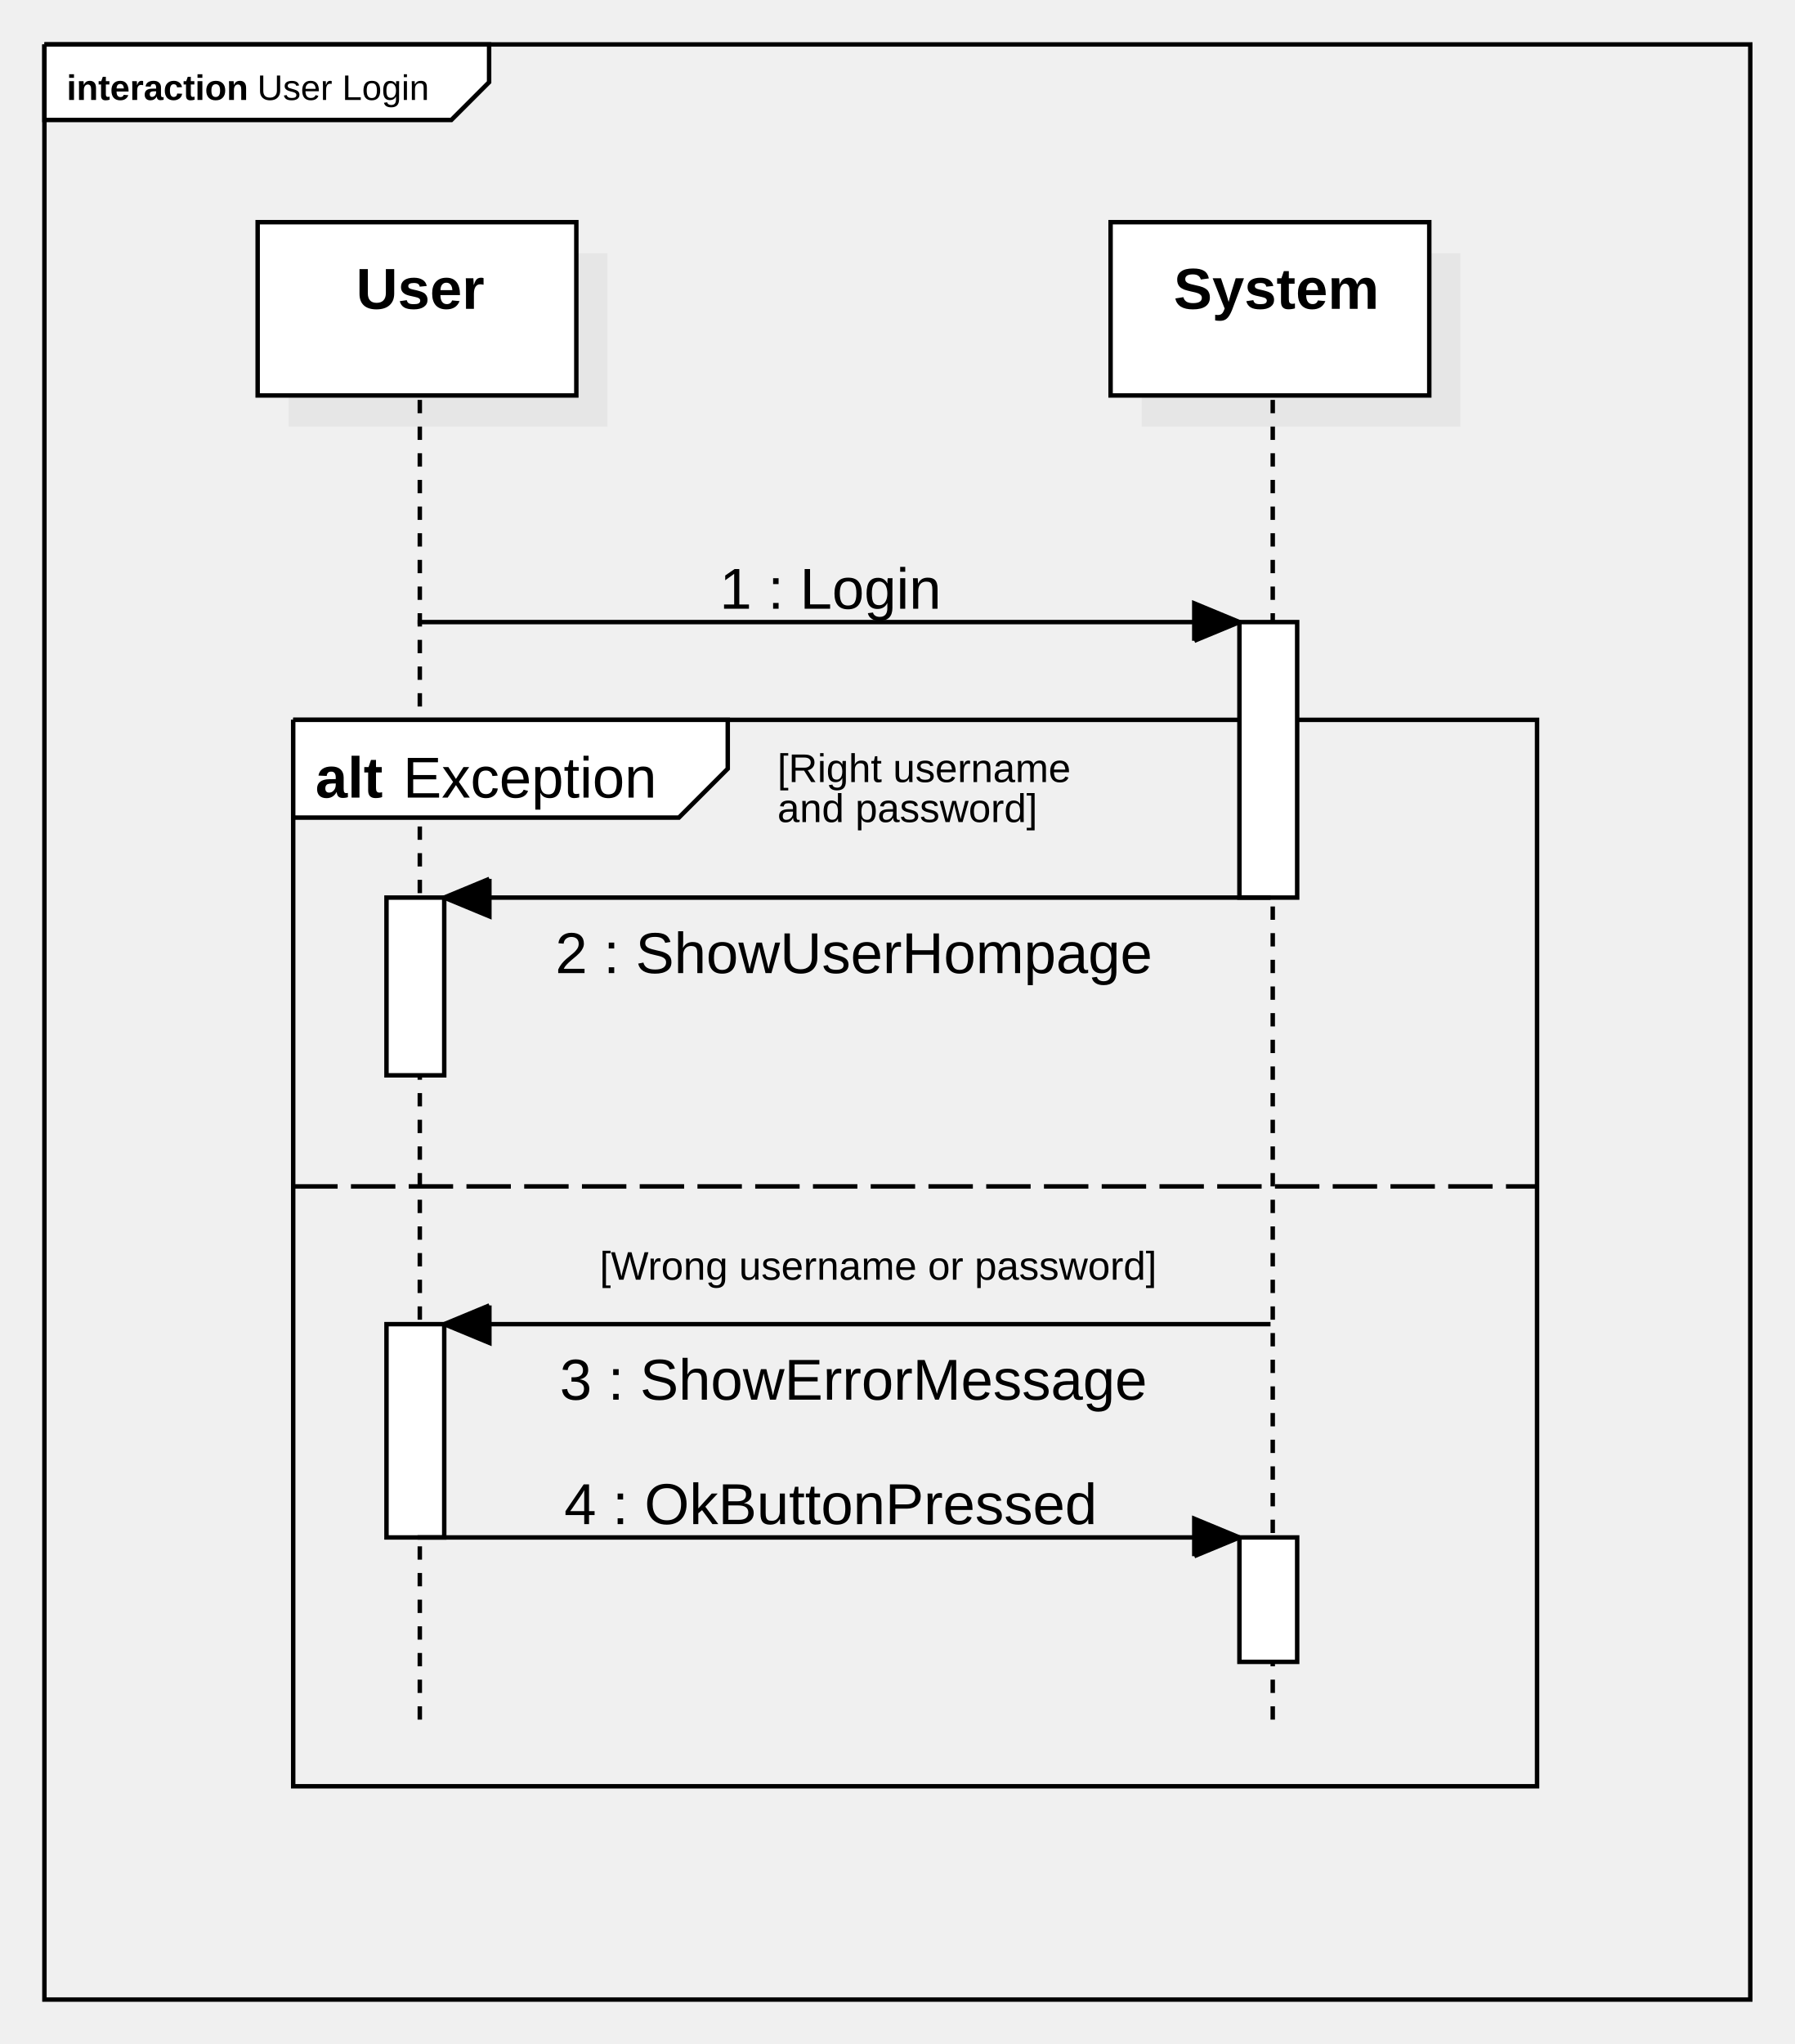
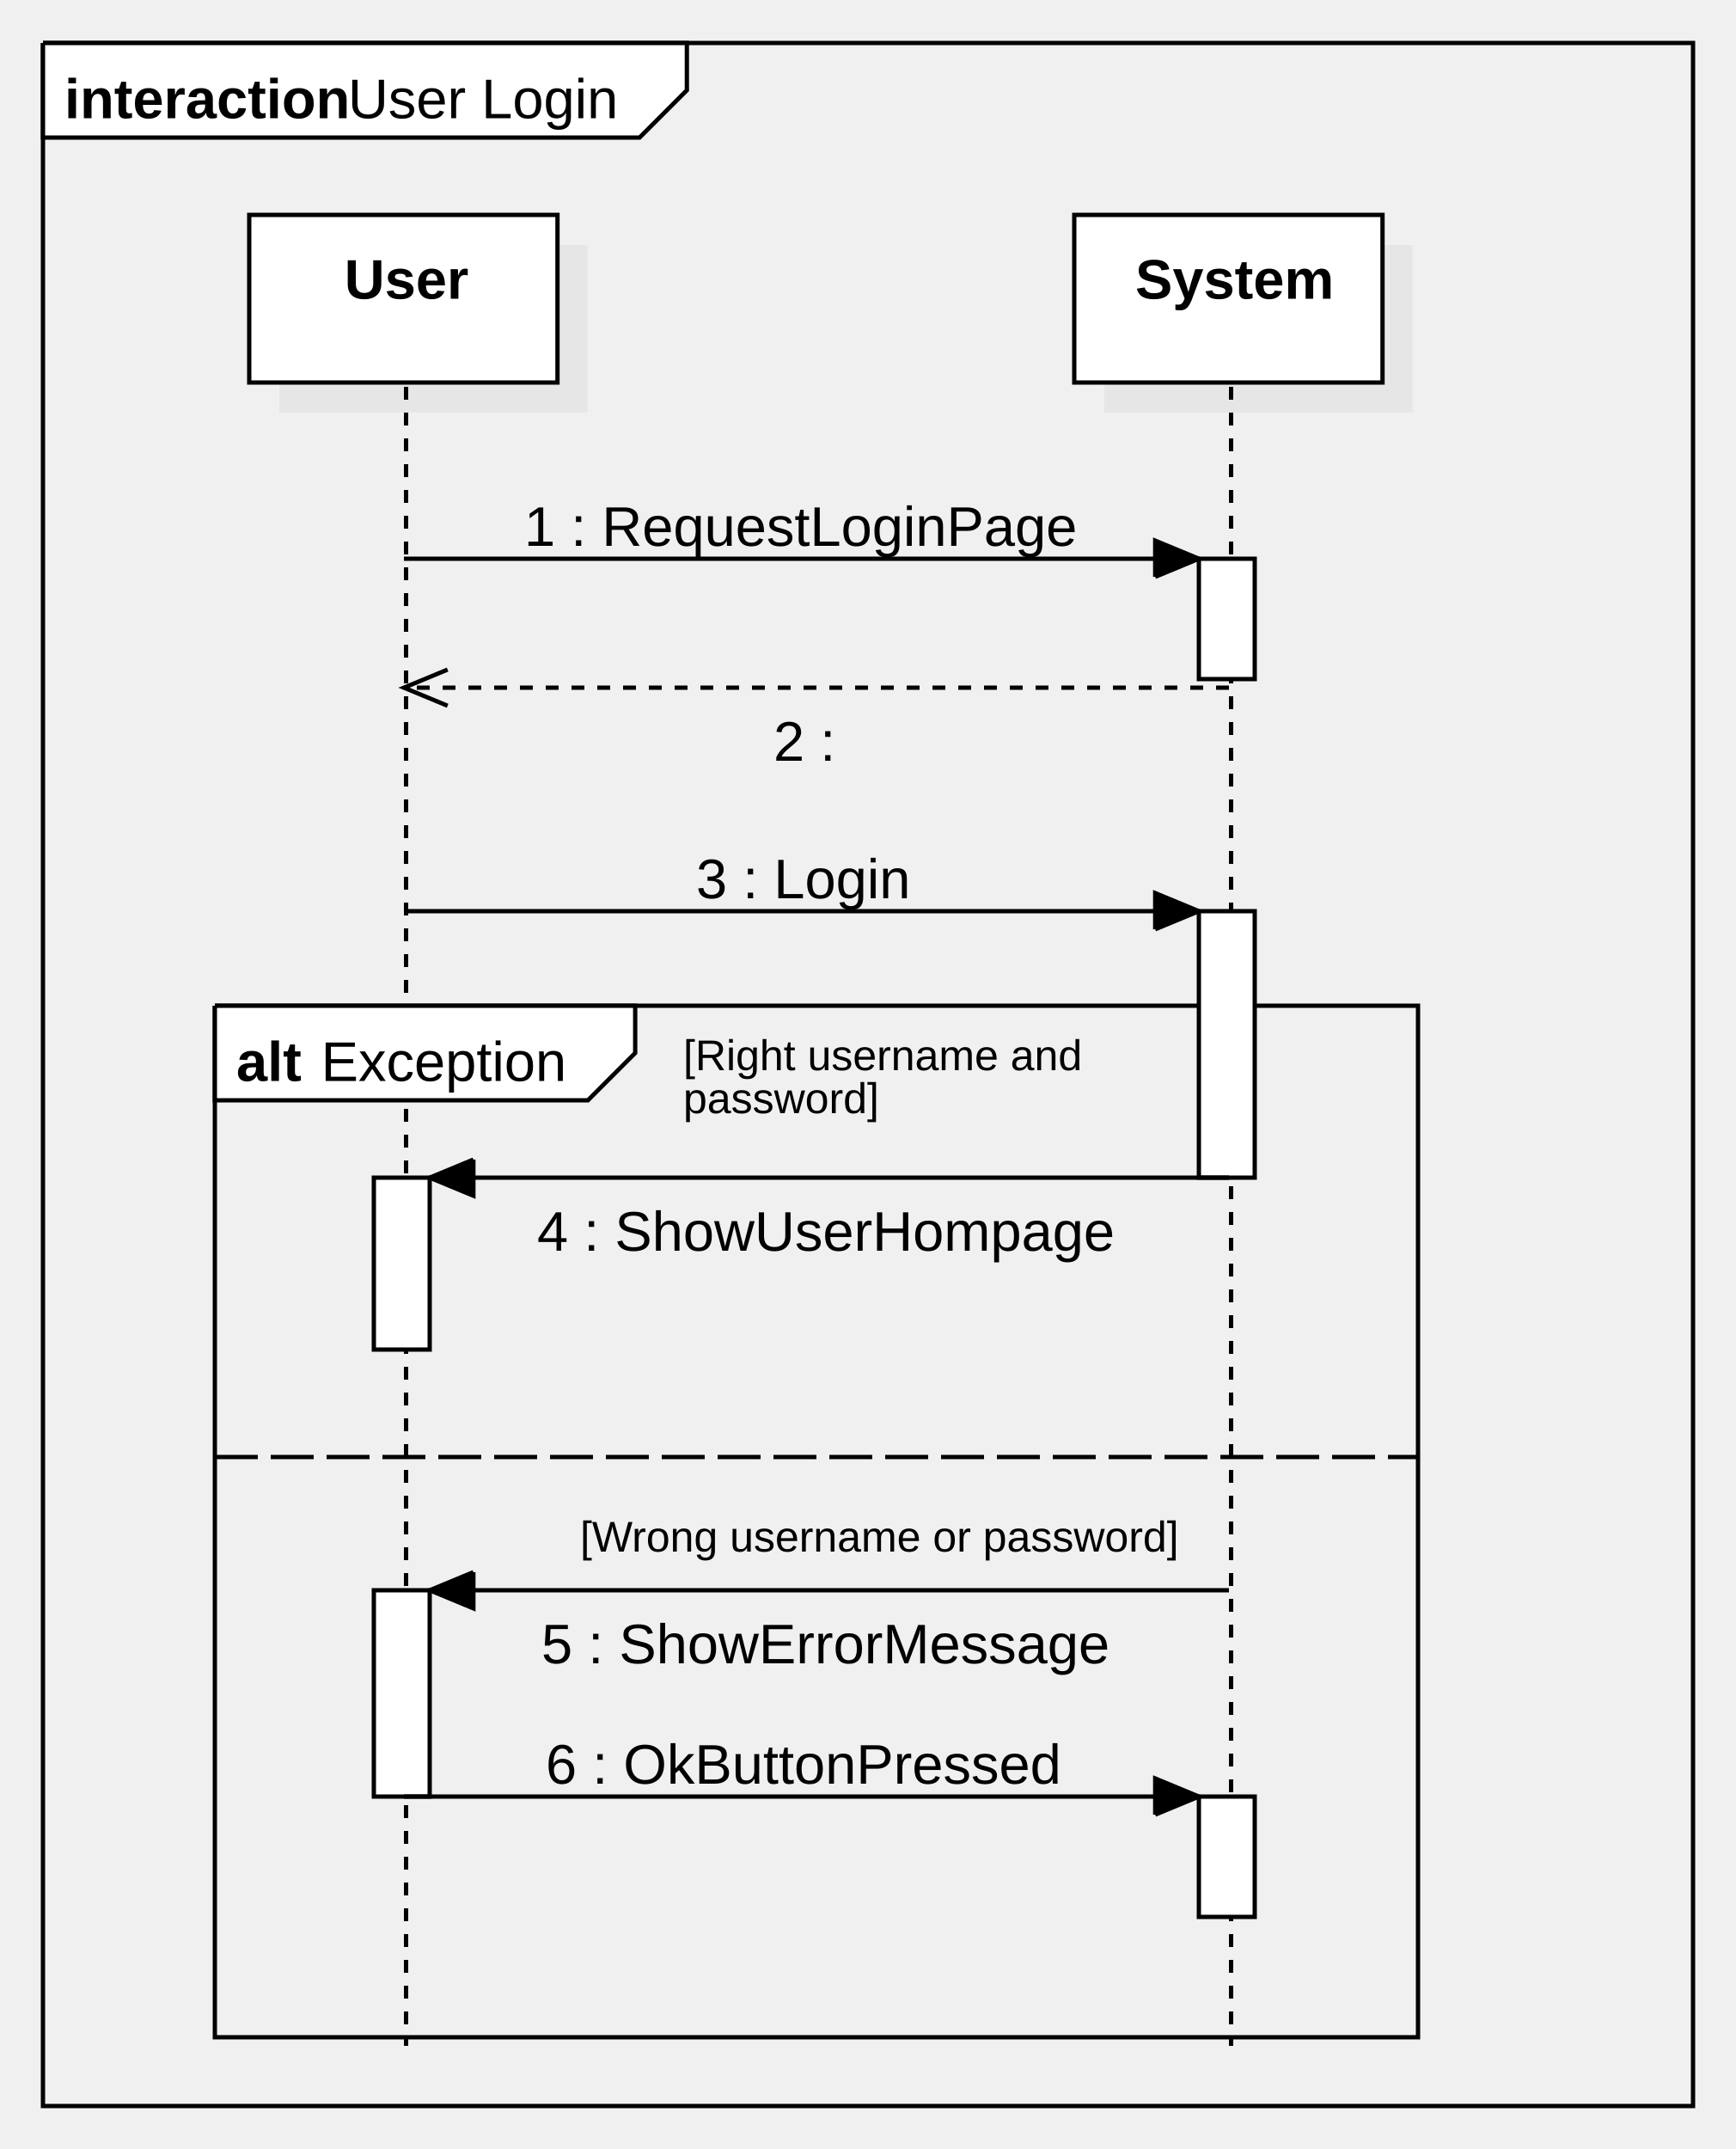
- <svg xmlns="http://www.w3.org/2000/svg" version="1.1" width="404" height="460">
+ <svg xmlns="http://www.w3.org/2000/svg" version="1.1" width="404" height="500">
  <defs />
  <g>
    <g transform="translate(2,10) scale(1,1)">
-       <path fill="none" stroke="#000000" d="M 8 0 L 392 0 L 392 440 L 8 440 L 8 0" stroke-miterlimit="10" />
-     </g>
-     <g transform="translate(2,10) scale(1,1)">
-       <path fill="#ffffff" stroke="none" d="M 8 0 L 8 17 L 99.598 17 L 108.098 8.5 L 108.098 0 L 8 0" />
-     </g>
-     <g transform="translate(2,10) scale(1,1)">
-       <path fill="none" stroke="#000000" d="M 8 0 L 8 17 L 99.598 17 L 108.098 8.5 L 108.098 0 L 8 0 L 8 0" stroke-miterlimit="10" />
-     </g>
-     <g transform="translate(2,10) scale(1,1)">
-       <g>
-         <path fill="none" stroke="none" />
-         <text fill="#000000" stroke="none" font-family="Arial" font-size="8px" font-style="normal" font-weight="normal" text-decoration="none" x="55.91" y="12.5">User Login</text>
-       </g>
-     </g>
-     <g transform="translate(2,10) scale(1,1)">
-       <g>
-         <path fill="none" stroke="none" />
-         <text fill="#000000" stroke="none" font-family="Arial" font-size="8px" font-style="normal" font-weight="bold" text-decoration="none" x="13" y="12.5">interaction</text>
+       <path fill="none" stroke="#000000" d="M 8 0 L 392 0 L 392 480 L 8 480 L 8 0" stroke-miterlimit="10" />
+     </g>
+     <g transform="translate(2,10) scale(1,1)">
+       <path fill="#ffffff" stroke="none" d="M 8 0 L 8 22 L 146.846 22 L 157.846 11 L 157.846 0 L 8 0" />
+     </g>
+     <g transform="translate(2,10) scale(1,1)">
+       <path fill="none" stroke="#000000" d="M 8 0 L 8 22 L 146.846 22 L 157.846 11 L 157.846 0 L 8 0 L 8 0" stroke-miterlimit="10" />
+     </g>
+     <g transform="translate(2,10) scale(1,1)">
+       <g>
+         <path fill="none" stroke="none" />
+         <text fill="#000000" stroke="none" font-family="Arial" font-size="13px" font-style="normal" font-weight="normal" text-decoration="none" x="78.979" y="17.5">User Login</text>
+       </g>
+     </g>
+     <g transform="translate(2,10) scale(1,1)">
+       <g>
+         <path fill="none" stroke="none" />
+         <text fill="#000000" stroke="none" font-family="Arial" font-size="13px" font-style="normal" font-weight="bold" text-decoration="none" x="13" y="17.5">interaction</text>
      </g>
    </g>
    <g transform="translate(2,10) scale(1,1)">
      <rect fill="#C0C0C0" stroke="none" x="63" y="47" width="71.736" height="39" opacity="0.2" />
    </g>
    <g transform="translate(2,10) scale(1,1)">
      <rect fill="#ffffff" stroke="none" x="56" y="40" width="71.736" height="39" />
    </g>
    <g transform="translate(2,10) scale(1,1)">
      <path fill="none" stroke="#000000" d="M 56 40 L 127.736 40 L 127.736 79 L 56 79 L 56 40 Z Z" stroke-miterlimit="10" />
    </g>
    <g transform="translate(2,10) scale(1,1)">
      <g>
        <path fill="none" stroke="none" />
        <text fill="#000000" stroke="none" font-family="Arial" font-size="13px" font-style="normal" font-weight="bold" text-decoration="none" x="78.145" y="59.5">User</text>
      </g>
    </g>
    <g transform="translate(2,10) scale(1,1)">
-       <path fill="none" stroke="#000000" d="M 92.5 80 L 92.5 378" stroke-miterlimit="10" stroke-dasharray="3" />
+       <path fill="none" stroke="#000000" d="M 92.5 80 L 92.5 466" stroke-miterlimit="10" stroke-dasharray="3" />
    </g>
    <g transform="translate(2,10) scale(1,1)">
      <rect fill="#C0C0C0" stroke="none" x="255" y="47" width="71.736" height="39" opacity="0.2" />
    </g>
    <g transform="translate(2,10) scale(1,1)">
      <rect fill="#ffffff" stroke="none" x="248" y="40" width="71.736" height="39" />
    </g>
    <g transform="translate(2,10) scale(1,1)">
      <path fill="none" stroke="#000000" d="M 248 40 L 319.736 40 L 319.736 79 L 248 79 L 248 40 Z Z" stroke-miterlimit="10" />
    </g>
    <g transform="translate(2,10) scale(1,1)">
      <g>
        <path fill="none" stroke="none" />
        <text fill="#000000" stroke="none" font-family="Arial" font-size="13px" font-style="normal" font-weight="bold" text-decoration="none" x="262.197" y="59.5">System</text>
      </g>
    </g>
    <g transform="translate(2,10) scale(1,1)">
-       <path fill="none" stroke="#000000" d="M 284.5 80 L 284.5 378" stroke-miterlimit="10" stroke-dasharray="3" />
-     </g>
-     <g transform="translate(2,10) scale(1,1)">
-       <path fill="none" stroke="#000000" d="M 64 152 L 344 152 L 344 392 L 64 392 L 64 152" stroke-miterlimit="10" />
-     </g>
-     <g transform="translate(2,10) scale(1,1)">
-       <path fill="#ffffff" stroke="none" d="M 64 152 L 64 174 L 150.821 174 L 161.821 163 L 161.821 152 L 64 152" />
-     </g>
-     <g transform="translate(2,10) scale(1,1)">
-       <path fill="none" stroke="#000000" d="M 64 152 L 64 174 L 150.821 174 L 161.821 163 L 161.821 152 L 64 152 L 64 152" stroke-miterlimit="10" />
-     </g>
-     <g transform="translate(2,10) scale(1,1)">
-       <g>
-         <path fill="none" stroke="none" />
-         <text fill="#000000" stroke="none" font-family="Arial" font-size="13px" font-style="normal" font-weight="normal" text-decoration="none" x="88.73" y="169.5">Exception</text>
-       </g>
-     </g>
-     <g transform="translate(2,10) scale(1,1)">
-       <g>
-         <path fill="none" stroke="none" />
-         <text fill="#000000" stroke="none" font-family="Arial" font-size="13px" font-style="normal" font-weight="bold" text-decoration="none" x="69" y="169.5">alt</text>
-       </g>
-     </g>
-     <g transform="translate(2,10) scale(1,1)">
-       <path fill="none" stroke="#000000" d="M 64 257 L 344 257" stroke-miterlimit="10" stroke-dasharray="10,3" />
-     </g>
-     <g transform="translate(2,10) scale(1,1)">
-       <g>
-         <path fill="none" stroke="none" />
-         <text fill="#000000" stroke="none" font-family="Arial" font-size="9px" font-style="normal" font-weight="normal" text-decoration="none" x="173" y="166">[Right username</text>
-         <text fill="#000000" stroke="none" font-family="Arial" font-size="9px" font-style="normal" font-weight="normal" text-decoration="none" x="173" y="175">and password]</text>
-       </g>
-     </g>
-     <g transform="translate(2,10) scale(1,1)">
-       <g>
-         <path fill="none" stroke="none" />
-         <text fill="#000000" stroke="none" font-family="Arial" font-size="9px" font-style="normal" font-weight="normal" text-decoration="none" x="133" y="278">[Wrong username or password]</text>
-       </g>
-     </g>
-     <g transform="translate(2,10) scale(1,1)">
-       <path fill="none" stroke="#000000" d="M 92 130 L 277 130" stroke-miterlimit="10" />
-     </g>
-     <g transform="translate(2,10) scale(1,1)">
-       <path fill="#000000" stroke="none" d="M 266.837 134.21 L 277 130 L 266.837 125.79" />
-     </g>
-     <g transform="translate(2,10) scale(1,1)">
-       <path fill="none" stroke="#000000" d="M 266.837 134.21 L 277 130 L 266.837 125.79 L 266.837 134.21" stroke-miterlimit="10" />
-     </g>
-     <g transform="translate(2,10) scale(1,1)">
-       <g>
-         <path fill="none" stroke="none" />
-         <text fill="#000000" stroke="none" font-family="Arial" font-size="13px" font-style="normal" font-weight="normal" text-decoration="none" x="160" y="127">1 : Login</text>
-       </g>
-     </g>
-     <g transform="translate(2,10) scale(1,1)">
-       <rect fill="#ffffff" stroke="none" x="277" y="130" width="13" height="62" />
-     </g>
-     <g transform="translate(2,10) scale(1,1)">
-       <path fill="none" stroke="#000000" d="M 277 130 L 290 130 L 290 192 L 277 192 L 277 130 Z Z" stroke-miterlimit="10" />
-     </g>
-     <g transform="translate(2,10) scale(1,1)">
-       <path fill="none" stroke="#000000" d="M 284 192 L 98 192" stroke-miterlimit="10" />
-     </g>
-     <g transform="translate(2,10) scale(1,1)">
-       <path fill="#000000" stroke="none" d="M 108.163 187.79 L 98 192 L 108.163 196.21" />
-     </g>
-     <g transform="translate(2,10) scale(1,1)">
-       <path fill="none" stroke="#000000" d="M 108.163 187.79 L 98 192 L 108.163 196.21 L 108.163 187.79" stroke-miterlimit="10" />
-     </g>
-     <g transform="translate(2,10) scale(1,1)">
-       <g>
-         <path fill="none" stroke="none" />
-         <text fill="#000000" stroke="none" font-family="Arial" font-size="13px" font-style="normal" font-weight="normal" text-decoration="none" x="123" y="209">2 : ShowUserHompage</text>
-       </g>
-     </g>
-     <g transform="translate(2,10) scale(1,1)">
-       <rect fill="#ffffff" stroke="none" x="85" y="192" width="13" height="40" />
-     </g>
-     <g transform="translate(2,10) scale(1,1)">
-       <path fill="none" stroke="#000000" d="M 85 192 L 98 192 L 98 232 L 85 232 L 85 192 Z Z" stroke-miterlimit="10" />
-     </g>
-     <g transform="translate(2,10) scale(1,1)">
-       <path fill="none" stroke="#000000" d="M 284 288 L 98 288" stroke-miterlimit="10" />
-     </g>
-     <g transform="translate(2,10) scale(1,1)">
-       <path fill="#000000" stroke="none" d="M 108.163 283.79 L 98 288 L 108.163 292.21" />
-     </g>
-     <g transform="translate(2,10) scale(1,1)">
-       <path fill="none" stroke="#000000" d="M 108.163 283.79 L 98 288 L 108.163 292.21 L 108.163 283.79" stroke-miterlimit="10" />
-     </g>
-     <g transform="translate(2,10) scale(1,1)">
-       <g>
-         <path fill="none" stroke="none" />
-         <text fill="#000000" stroke="none" font-family="Arial" font-size="13px" font-style="normal" font-weight="normal" text-decoration="none" x="124" y="305">3 : ShowErrorMessage</text>
-       </g>
-     </g>
-     <g transform="translate(2,10) scale(1,1)">
-       <rect fill="#ffffff" stroke="none" x="85" y="288" width="13" height="48" />
-     </g>
-     <g transform="translate(2,10) scale(1,1)">
-       <path fill="none" stroke="#000000" d="M 85 288 L 98 288 L 98 336 L 85 336 L 85 288 Z Z" stroke-miterlimit="10" />
-     </g>
-     <g transform="translate(2,10) scale(1,1)">
-       <path fill="none" stroke="#000000" d="M 92 336 L 277 336" stroke-miterlimit="10" />
-     </g>
-     <g transform="translate(2,10) scale(1,1)">
-       <path fill="#000000" stroke="none" d="M 266.837 340.21 L 277 336 L 266.837 331.79" />
-     </g>
-     <g transform="translate(2,10) scale(1,1)">
-       <path fill="none" stroke="#000000" d="M 266.837 340.21 L 277 336 L 266.837 331.79 L 266.837 340.21" stroke-miterlimit="10" />
-     </g>
-     <g transform="translate(2,10) scale(1,1)">
-       <g>
-         <path fill="none" stroke="none" />
-         <text fill="#000000" stroke="none" font-family="Arial" font-size="13px" font-style="normal" font-weight="normal" text-decoration="none" x="125" y="333">4 : OkButtonPressed</text>
-       </g>
-     </g>
-     <g transform="translate(2,10) scale(1,1)">
-       <rect fill="#ffffff" stroke="none" x="277" y="336" width="13" height="28" />
-     </g>
-     <g transform="translate(2,10) scale(1,1)">
-       <path fill="none" stroke="#000000" d="M 277 336 L 290 336 L 290 364 L 277 364 L 277 336 Z Z" stroke-miterlimit="10" />
+       <path fill="none" stroke="#000000" d="M 284.5 80 L 284.5 466" stroke-miterlimit="10" stroke-dasharray="3" />
+     </g>
+     <g transform="translate(2,10) scale(1,1)">
+       <path fill="none" stroke="#000000" d="M 48 224 L 328 224 L 328 464 L 48 464 L 48 224" stroke-miterlimit="10" />
+     </g>
+     <g transform="translate(2,10) scale(1,1)">
+       <path fill="#ffffff" stroke="none" d="M 48 224 L 48 246 L 134.821 246 L 145.821 235 L 145.821 224 L 48 224" />
+     </g>
+     <g transform="translate(2,10) scale(1,1)">
+       <path fill="none" stroke="#000000" d="M 48 224 L 48 246 L 134.821 246 L 145.821 235 L 145.821 224 L 48 224 L 48 224" stroke-miterlimit="10" />
+     </g>
+     <g transform="translate(2,10) scale(1,1)">
+       <g>
+         <path fill="none" stroke="none" />
+         <text fill="#000000" stroke="none" font-family="Arial" font-size="13px" font-style="normal" font-weight="normal" text-decoration="none" x="72.73" y="241.5">Exception</text>
+       </g>
+     </g>
+     <g transform="translate(2,10) scale(1,1)">
+       <g>
+         <path fill="none" stroke="none" />
+         <text fill="#000000" stroke="none" font-family="Arial" font-size="13px" font-style="normal" font-weight="bold" text-decoration="none" x="53" y="241.5">alt</text>
+       </g>
+     </g>
+     <g transform="translate(2,10) scale(1,1)">
+       <path fill="none" stroke="#000000" d="M 48 329 L 328 329" stroke-miterlimit="10" stroke-dasharray="10,3" />
+     </g>
+     <g transform="translate(2,10) scale(1,1)">
+       <g>
+         <path fill="none" stroke="none" />
+         <text fill="#000000" stroke="none" font-family="Arial" font-size="10px" font-style="normal" font-weight="normal" text-decoration="none" x="157" y="239">[Right username and</text>
+         <text fill="#000000" stroke="none" font-family="Arial" font-size="10px" font-style="normal" font-weight="normal" text-decoration="none" x="157" y="249">password]</text>
+       </g>
+     </g>
+     <g transform="translate(2,10) scale(1,1)">
+       <g>
+         <path fill="none" stroke="none" />
+         <text fill="#000000" stroke="none" font-family="Arial" font-size="10px" font-style="normal" font-weight="normal" text-decoration="none" x="133" y="351">[Wrong username or password]</text>
+       </g>
+     </g>
+     <g transform="translate(2,10) scale(1,1)">
+       <path fill="none" stroke="#000000" d="M 92 120 L 277 120" stroke-miterlimit="10" />
+     </g>
+     <g transform="translate(2,10) scale(1,1)">
+       <path fill="#000000" stroke="none" d="M 266.837 124.21 L 277 120 L 266.837 115.79" />
+     </g>
+     <g transform="translate(2,10) scale(1,1)">
+       <path fill="none" stroke="#000000" d="M 266.837 124.21 L 277 120 L 266.837 115.79 L 266.837 124.21" stroke-miterlimit="10" />
+     </g>
+     <g transform="translate(2,10) scale(1,1)">
+       <g>
+         <path fill="none" stroke="none" />
+         <text fill="#000000" stroke="none" font-family="Arial" font-size="13px" font-style="normal" font-weight="normal" text-decoration="none" x="120" y="117">1 : RequestLoginPage</text>
+       </g>
+     </g>
+     <g transform="translate(2,10) scale(1,1)">
+       <rect fill="#ffffff" stroke="none" x="277" y="120" width="13" height="28" />
+     </g>
+     <g transform="translate(2,10) scale(1,1)">
+       <path fill="none" stroke="#000000" d="M 277 120 L 290 120 L 290 148 L 277 148 L 277 120 Z Z" stroke-miterlimit="10" />
+     </g>
+     <g transform="translate(2,10) scale(1,1)">
+       <path fill="none" stroke="#000000" d="M 284 150 L 92 150" stroke-miterlimit="10" stroke-dasharray="3" />
+     </g>
+     <g transform="translate(2,10) scale(1,1)">
+       <path fill="none" stroke="#000000" d="M 102.163 145.79 L 92 150 L 102.163 154.21" stroke-miterlimit="10" />
+     </g>
+     <g transform="translate(2,10) scale(1,1)">
+       <g>
+         <path fill="none" stroke="none" />
+         <text fill="#000000" stroke="none" font-family="Arial" font-size="13px" font-style="normal" font-weight="normal" text-decoration="none" x="178" y="167">2 : </text>
+       </g>
+     </g>
+     <g transform="translate(2,10) scale(1,1)">
+       <path fill="none" stroke="#000000" d="M 92 202 L 277 202" stroke-miterlimit="10" />
+     </g>
+     <g transform="translate(2,10) scale(1,1)">
+       <path fill="#000000" stroke="none" d="M 266.837 206.21 L 277 202 L 266.837 197.79" />
+     </g>
+     <g transform="translate(2,10) scale(1,1)">
+       <path fill="none" stroke="#000000" d="M 266.837 206.21 L 277 202 L 266.837 197.79 L 266.837 206.21" stroke-miterlimit="10" />
+     </g>
+     <g transform="translate(2,10) scale(1,1)">
+       <g>
+         <path fill="none" stroke="none" />
+         <text fill="#000000" stroke="none" font-family="Arial" font-size="13px" font-style="normal" font-weight="normal" text-decoration="none" x="160" y="199">3 : Login</text>
+       </g>
+     </g>
+     <g transform="translate(2,10) scale(1,1)">
+       <rect fill="#ffffff" stroke="none" x="277" y="202" width="13" height="62" />
+     </g>
+     <g transform="translate(2,10) scale(1,1)">
+       <path fill="none" stroke="#000000" d="M 277 202 L 290 202 L 290 264 L 277 264 L 277 202 Z Z" stroke-miterlimit="10" />
+     </g>
+     <g transform="translate(2,10) scale(1,1)">
+       <path fill="none" stroke="#000000" d="M 284 264 L 98 264" stroke-miterlimit="10" />
+     </g>
+     <g transform="translate(2,10) scale(1,1)">
+       <path fill="#000000" stroke="none" d="M 108.163 259.79 L 98 264 L 108.163 268.21" />
+     </g>
+     <g transform="translate(2,10) scale(1,1)">
+       <path fill="none" stroke="#000000" d="M 108.163 259.79 L 98 264 L 108.163 268.21 L 108.163 259.79" stroke-miterlimit="10" />
+     </g>
+     <g transform="translate(2,10) scale(1,1)">
+       <g>
+         <path fill="none" stroke="none" />
+         <text fill="#000000" stroke="none" font-family="Arial" font-size="13px" font-style="normal" font-weight="normal" text-decoration="none" x="123" y="281">4 : ShowUserHompage</text>
+       </g>
+     </g>
+     <g transform="translate(2,10) scale(1,1)">
+       <rect fill="#ffffff" stroke="none" x="85" y="264" width="13" height="40" />
+     </g>
+     <g transform="translate(2,10) scale(1,1)">
+       <path fill="none" stroke="#000000" d="M 85 264 L 98 264 L 98 304 L 85 304 L 85 264 Z Z" stroke-miterlimit="10" />
+     </g>
+     <g transform="translate(2,10) scale(1,1)">
+       <path fill="none" stroke="#000000" d="M 284 360 L 98 360" stroke-miterlimit="10" />
+     </g>
+     <g transform="translate(2,10) scale(1,1)">
+       <path fill="#000000" stroke="none" d="M 108.163 355.79 L 98 360 L 108.163 364.21" />
+     </g>
+     <g transform="translate(2,10) scale(1,1)">
+       <path fill="none" stroke="#000000" d="M 108.163 355.79 L 98 360 L 108.163 364.21 L 108.163 355.79" stroke-miterlimit="10" />
+     </g>
+     <g transform="translate(2,10) scale(1,1)">
+       <g>
+         <path fill="none" stroke="none" />
+         <text fill="#000000" stroke="none" font-family="Arial" font-size="13px" font-style="normal" font-weight="normal" text-decoration="none" x="124" y="377">5 : ShowErrorMessage</text>
+       </g>
+     </g>
+     <g transform="translate(2,10) scale(1,1)">
+       <rect fill="#ffffff" stroke="none" x="85" y="360" width="13" height="48" />
+     </g>
+     <g transform="translate(2,10) scale(1,1)">
+       <path fill="none" stroke="#000000" d="M 85 360 L 98 360 L 98 408 L 85 408 L 85 360 Z Z" stroke-miterlimit="10" />
+     </g>
+     <g transform="translate(2,10) scale(1,1)">
+       <path fill="none" stroke="#000000" d="M 92 408 L 277 408" stroke-miterlimit="10" />
+     </g>
+     <g transform="translate(2,10) scale(1,1)">
+       <path fill="#000000" stroke="none" d="M 266.837 412.21 L 277 408 L 266.837 403.79" />
+     </g>
+     <g transform="translate(2,10) scale(1,1)">
+       <path fill="none" stroke="#000000" d="M 266.837 412.21 L 277 408 L 266.837 403.79 L 266.837 412.21" stroke-miterlimit="10" />
+     </g>
+     <g transform="translate(2,10) scale(1,1)">
+       <g>
+         <path fill="none" stroke="none" />
+         <text fill="#000000" stroke="none" font-family="Arial" font-size="13px" font-style="normal" font-weight="normal" text-decoration="none" x="125" y="405">6 : OkButtonPressed</text>
+       </g>
+     </g>
+     <g transform="translate(2,10) scale(1,1)">
+       <rect fill="#ffffff" stroke="none" x="277" y="408" width="13" height="28" />
+     </g>
+     <g transform="translate(2,10) scale(1,1)">
+       <path fill="none" stroke="#000000" d="M 277 408 L 290 408 L 290 436 L 277 436 L 277 408 Z Z" stroke-miterlimit="10" />
    </g>
  </g>
</svg>
